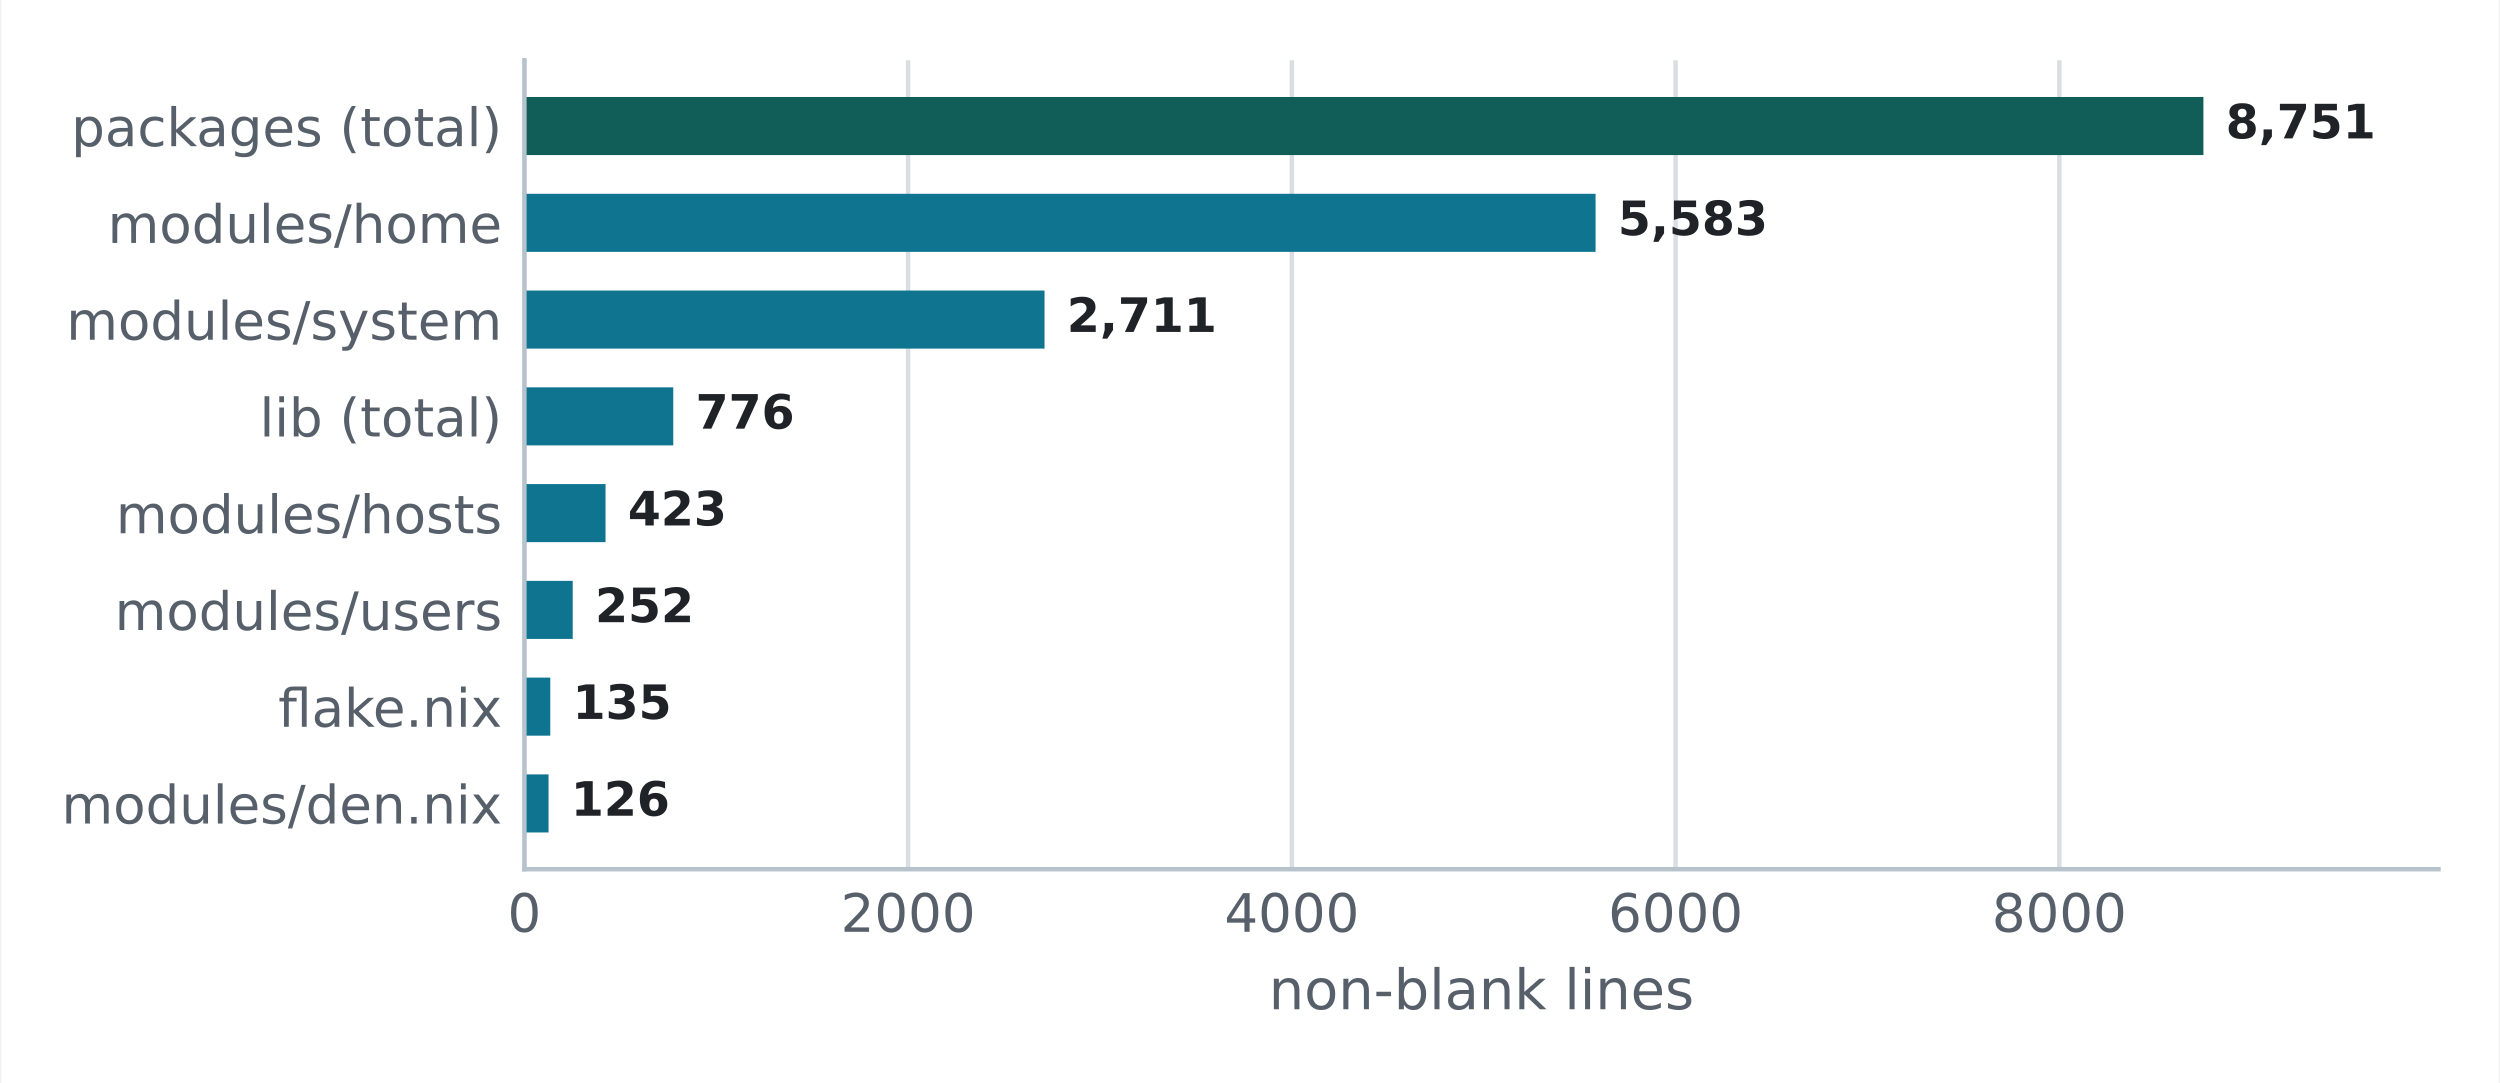
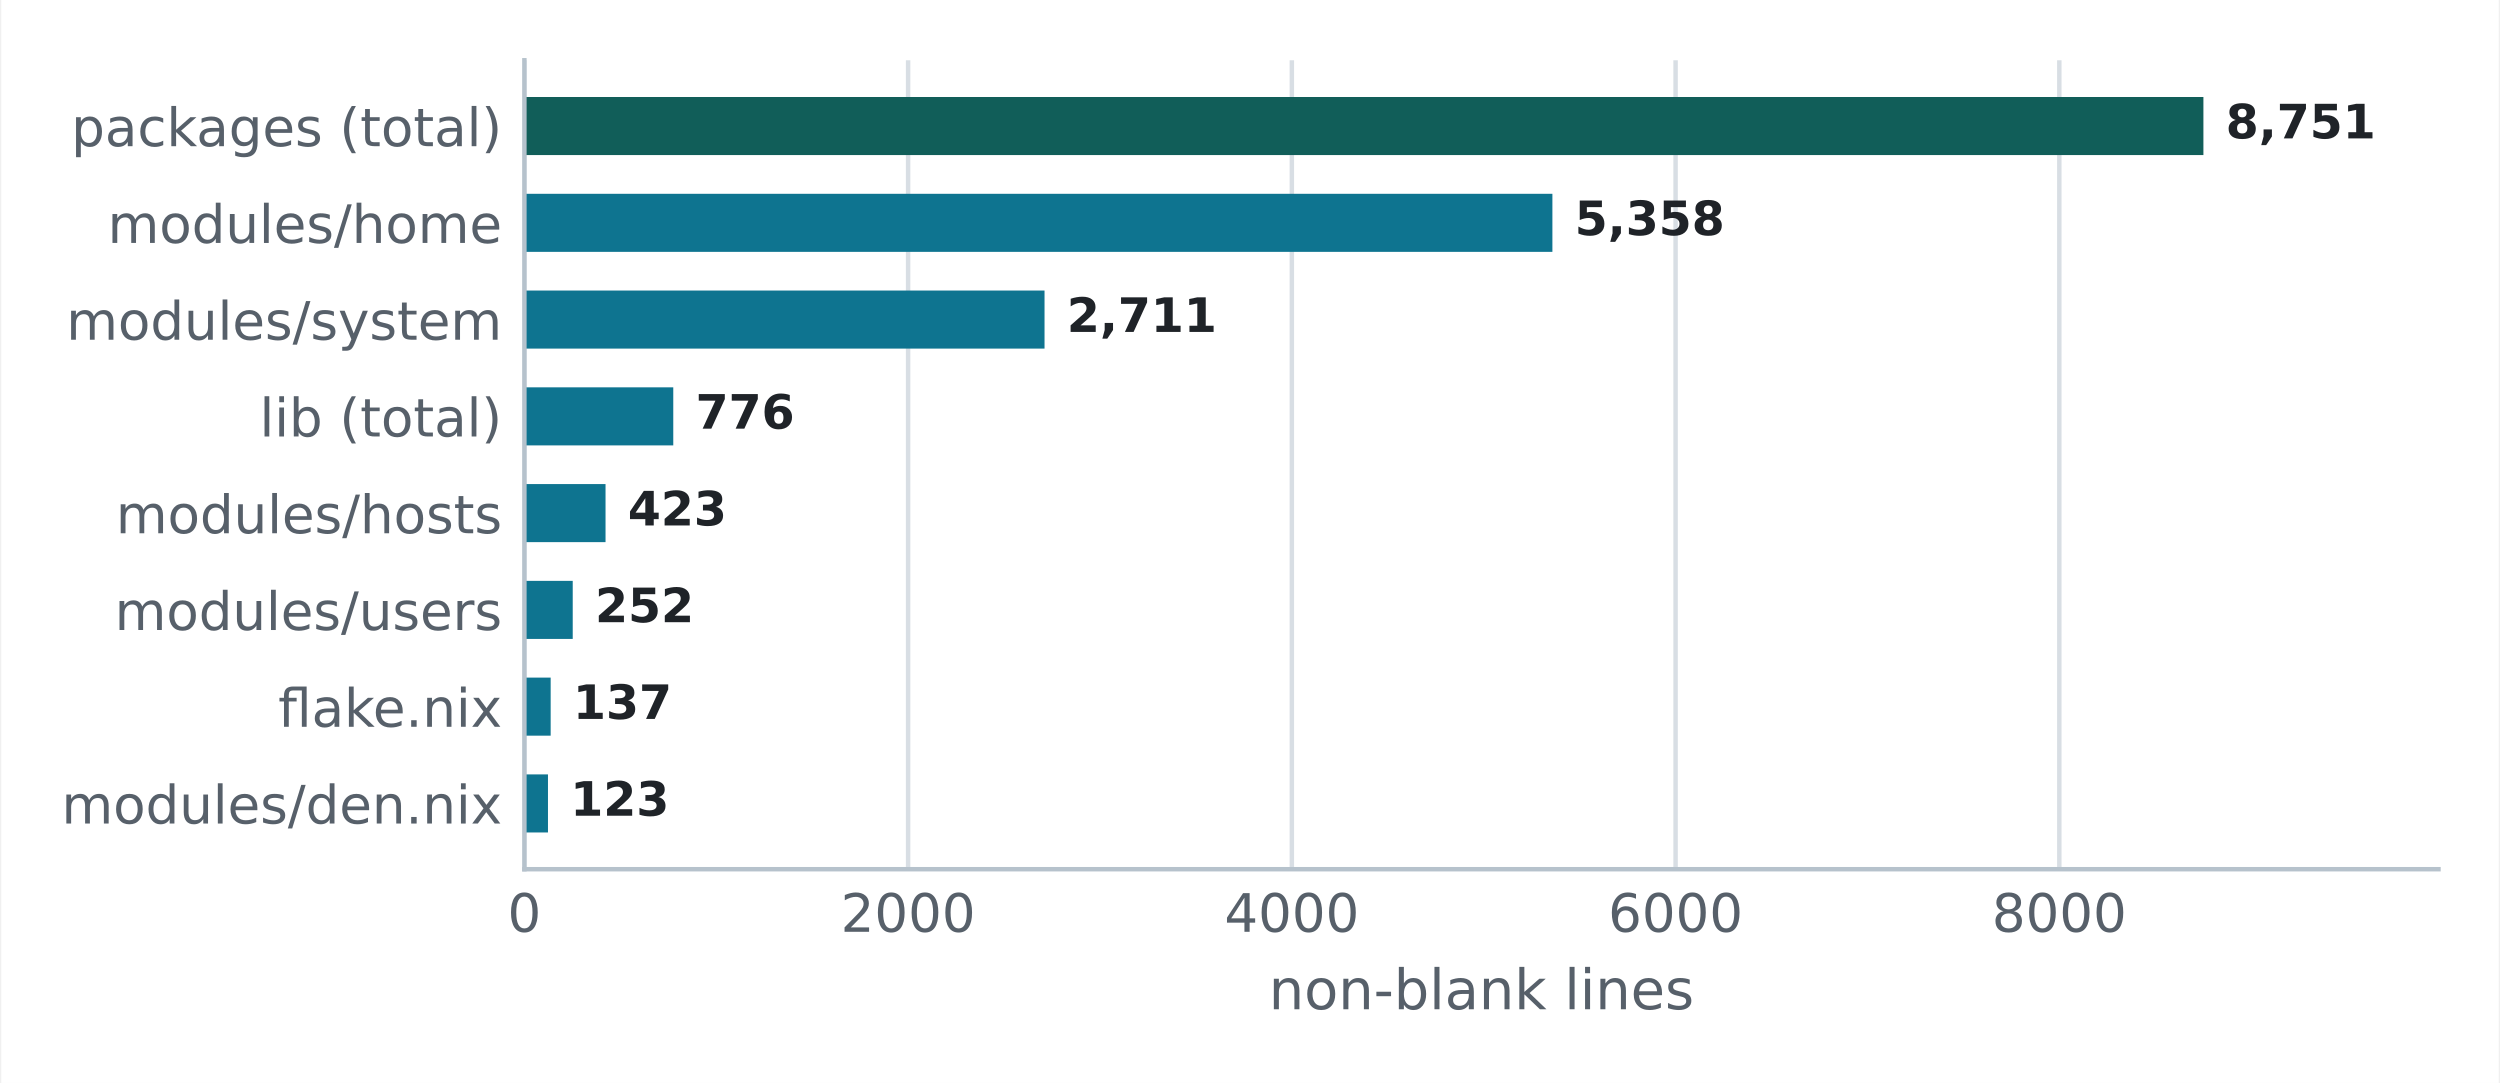
<svg xmlns="http://www.w3.org/2000/svg" xmlns:xlink="http://www.w3.org/1999/xlink" width="995" height="431" viewBox="0 0 447.591 194.078" version="1.1">
  <defs>
    <style type="text/css">*{stroke-linejoin: round; stroke-linecap: butt}</style>
  </defs>
  <g id="figure_1">
    <g id="patch_1">
      <path d="M 0 194.078  L 447.591 194.078  L 447.591 0  L 0 0  z " style="fill: #ffffff" />
    </g>
    <g id="axes_1">
      <g id="patch_2">
        <path d="M 93.751 155.778  L 436.791 155.778  L 436.791 10.8  L 93.751 10.8  z " style="fill: #ffffff" />
      </g>
      <g id="matplotlib.axis_1">
        <g id="xtick_1">
          <g id="line2d_1">
            <path d="M 93.751 155.778  L 93.751 10.8  " clip-path="url(#p4f550c6e6d)" style="fill: none; stroke: #d8dee4; stroke-width: 0.8; stroke-linecap: square" />
          </g>
          <g id="line2d_2" />
          <g id="text_1">
            <g style="fill: #57606a" transform="translate(90.72875 166.9954) scale(0.095 -0.095)">
              <defs>
                <path id="DejaVuSans-13" d="M 2034 4250  Q 1547 4250 1301 3770  Q 1056 3291 1056 2328  Q 1056 1369 1301 889  Q 1547 409 2034 409  Q 2525 409 2770 889  Q 3016 1369 3016 2328  Q 3016 3291 2770 3770  Q 2525 4250 2034 4250  z M 2034 4750  Q 2819 4750 3233 4129  Q 3647 3509 3647 2328  Q 3647 1150 3233 529  Q 2819 -91 2034 -91  Q 1250 -91 836 529  Q 422 1150 422 2328  Q 422 3509 836 4129  Q 1250 4750 2034 4750  z " transform="scale(0.015625)" />
              </defs>
              <use xlink:href="#DejaVuSans-13" />
            </g>
          </g>
        </g>
        <g id="xtick_2">
          <g id="line2d_3">
            <path d="M 162.523 155.778  L 162.523 10.8  " clip-path="url(#p4f550c6e6d)" style="fill: none; stroke: #d8dee4; stroke-width: 0.8; stroke-linecap: square" />
          </g>
          <g id="line2d_4" />
          <g id="text_2">
            <g style="fill: #57606a" transform="translate(150.4343 166.9954) scale(0.095 -0.095)">
              <defs>
                <path id="DejaVuSans-15" d="M 1228 531  L 3431 531  L 3431 0  L 469 0  L 469 531  Q 828 903 1448 1529  Q 2069 2156 2228 2338  Q 2531 2678 2651 2914  Q 2772 3150 2772 3378  Q 2772 3750 2511 3984  Q 2250 4219 1831 4219  Q 1534 4219 1204 4116  Q 875 4013 500 3803  L 500 4441  Q 881 4594 1212 4672  Q 1544 4750 1819 4750  Q 2544 4750 2975 4387  Q 3406 4025 3406 3419  Q 3406 3131 3298 2873  Q 3191 2616 2906 2266  Q 2828 2175 2409 1742  Q 1991 1309 1228 531  z " transform="scale(0.015625)" />
              </defs>
              <use xlink:href="#DejaVuSans-15" />
              <use xlink:href="#DejaVuSans-13" transform="translate(63.625 0)" />
              <use xlink:href="#DejaVuSans-13" transform="translate(127.25 0)" />
              <use xlink:href="#DejaVuSans-13" transform="translate(190.875 0)" />
            </g>
          </g>
        </g>
        <g id="xtick_3">
          <g id="line2d_5">
            <path d="M 231.295 155.778  L 231.295 10.8  " clip-path="url(#p4f550c6e6d)" style="fill: none; stroke: #d8dee4; stroke-width: 0.8; stroke-linecap: square" />
          </g>
          <g id="line2d_6" />
          <g id="text_3">
            <g style="fill: #57606a" transform="translate(219.2064 166.9954) scale(0.095 -0.095)">
              <defs>
                <path id="DejaVuSans-17" d="M 2419 4116  L 825 1625  L 2419 1625  L 2419 4116  z M 2253 4666  L 3047 4666  L 3047 1625  L 3713 1625  L 3713 1100  L 3047 1100  L 3047 0  L 2419 0  L 2419 1100  L 313 1100  L 313 1709  L 2253 4666  z " transform="scale(0.015625)" />
              </defs>
              <use xlink:href="#DejaVuSans-17" />
              <use xlink:href="#DejaVuSans-13" transform="translate(63.625 0)" />
              <use xlink:href="#DejaVuSans-13" transform="translate(127.25 0)" />
              <use xlink:href="#DejaVuSans-13" transform="translate(190.875 0)" />
            </g>
          </g>
        </g>
        <g id="xtick_4">
          <g id="line2d_7">
            <path d="M 300.067 155.778  L 300.067 10.8  " clip-path="url(#p4f550c6e6d)" style="fill: none; stroke: #d8dee4; stroke-width: 0.8; stroke-linecap: square" />
          </g>
          <g id="line2d_8" />
          <g id="text_4">
            <g style="fill: #57606a" transform="translate(287.9785 166.9954) scale(0.095 -0.095)">
              <defs>
                <path id="DejaVuSans-19" d="M 2113 2584  Q 1688 2584 1439 2293  Q 1191 2003 1191 1497  Q 1191 994 1439 701  Q 1688 409 2113 409  Q 2538 409 2786 701  Q 3034 994 3034 1497  Q 3034 2003 2786 2293  Q 2538 2584 2113 2584  z M 3366 4563  L 3366 3988  Q 3128 4100 2886 4159  Q 2644 4219 2406 4219  Q 1781 4219 1451 3797  Q 1122 3375 1075 2522  Q 1259 2794 1537 2939  Q 1816 3084 2150 3084  Q 2853 3084 3261 2657  Q 3669 2231 3669 1497  Q 3669 778 3244 343  Q 2819 -91 2113 -91  Q 1303 -91 875 529  Q 447 1150 447 2328  Q 447 3434 972 4092  Q 1497 4750 2381 4750  Q 2619 4750 2861 4703  Q 3103 4656 3366 4563  z " transform="scale(0.015625)" />
              </defs>
              <use xlink:href="#DejaVuSans-19" />
              <use xlink:href="#DejaVuSans-13" transform="translate(63.625 0)" />
              <use xlink:href="#DejaVuSans-13" transform="translate(127.25 0)" />
              <use xlink:href="#DejaVuSans-13" transform="translate(190.875 0)" />
            </g>
          </g>
        </g>
        <g id="xtick_5">
          <g id="line2d_9">
            <path d="M 368.839 155.778  L 368.839 10.8  " clip-path="url(#p4f550c6e6d)" style="fill: none; stroke: #d8dee4; stroke-width: 0.8; stroke-linecap: square" />
          </g>
          <g id="line2d_10" />
          <g id="text_5">
            <g style="fill: #57606a" transform="translate(356.7505 166.9954) scale(0.095 -0.095)">
              <defs>
                <path id="DejaVuSans-1b" d="M 2034 2216  Q 1584 2216 1326 1975  Q 1069 1734 1069 1313  Q 1069 891 1326 650  Q 1584 409 2034 409  Q 2484 409 2743 651  Q 3003 894 3003 1313  Q 3003 1734 2745 1975  Q 2488 2216 2034 2216  z M 1403 2484  Q 997 2584 770 2862  Q 544 3141 544 3541  Q 544 4100 942 4425  Q 1341 4750 2034 4750  Q 2731 4750 3128 4425  Q 3525 4100 3525 3541  Q 3525 3141 3298 2862  Q 3072 2584 2669 2484  Q 3125 2378 3379 2068  Q 3634 1759 3634 1313  Q 3634 634 3220 271  Q 2806 -91 2034 -91  Q 1263 -91 848 271  Q 434 634 434 1313  Q 434 1759 690 2068  Q 947 2378 1403 2484  z M 1172 3481  Q 1172 3119 1398 2916  Q 1625 2713 2034 2713  Q 2441 2713 2670 2916  Q 2900 3119 2900 3481  Q 2900 3844 2670 4047  Q 2441 4250 2034 4250  Q 1625 4250 1398 4047  Q 1172 3844 1172 3481  z " transform="scale(0.015625)" />
              </defs>
              <use xlink:href="#DejaVuSans-1b" />
              <use xlink:href="#DejaVuSans-13" transform="translate(63.625 0)" />
              <use xlink:href="#DejaVuSans-13" transform="translate(127.25 0)" />
              <use xlink:href="#DejaVuSans-13" transform="translate(190.875 0)" />
            </g>
          </g>
        </g>
        <g id="text_6">
          <g style="fill: #57606a" transform="translate(227.1616 180.8761) scale(0.1 -0.1)">
            <defs>
              <path id="DejaVuSans-51" d="M 3513 2113  L 3513 0  L 2938 0  L 2938 2094  Q 2938 2591 2744 2837  Q 2550 3084 2163 3084  Q 1697 3084 1428 2787  Q 1159 2491 1159 1978  L 1159 0  L 581 0  L 581 3500  L 1159 3500  L 1159 2956  Q 1366 3272 1645 3428  Q 1925 3584 2291 3584  Q 2894 3584 3203 3211  Q 3513 2838 3513 2113  z " transform="scale(0.015625)" />
              <path id="DejaVuSans-52" d="M 1959 3097  Q 1497 3097 1228 2736  Q 959 2375 959 1747  Q 959 1119 1226 758  Q 1494 397 1959 397  Q 2419 397 2687 759  Q 2956 1122 2956 1747  Q 2956 2369 2687 2733  Q 2419 3097 1959 3097  z M 1959 3584  Q 2709 3584 3137 3096  Q 3566 2609 3566 1747  Q 3566 888 3137 398  Q 2709 -91 1959 -91  Q 1206 -91 779 398  Q 353 888 353 1747  Q 353 2609 779 3096  Q 1206 3584 1959 3584  z " transform="scale(0.015625)" />
              <path id="DejaVuSans-10" d="M 313 2009  L 1997 2009  L 1997 1497  L 313 1497  L 313 2009  z " transform="scale(0.015625)" />
              <path id="DejaVuSans-45" d="M 3116 1747  Q 3116 2381 2855 2742  Q 2594 3103 2138 3103  Q 1681 3103 1420 2742  Q 1159 2381 1159 1747  Q 1159 1113 1420 752  Q 1681 391 2138 391  Q 2594 391 2855 752  Q 3116 1113 3116 1747  z M 1159 2969  Q 1341 3281 1617 3432  Q 1894 3584 2278 3584  Q 2916 3584 3314 3078  Q 3713 2572 3713 1747  Q 3713 922 3314 415  Q 2916 -91 2278 -91  Q 1894 -91 1617 61  Q 1341 213 1159 525  L 1159 0  L 581 0  L 581 4863  L 1159 4863  L 1159 2969  z " transform="scale(0.015625)" />
              <path id="DejaVuSans-4f" d="M 603 4863  L 1178 4863  L 1178 0  L 603 0  L 603 4863  z " transform="scale(0.015625)" />
              <path id="DejaVuSans-44" d="M 2194 1759  Q 1497 1759 1228 1600  Q 959 1441 959 1056  Q 959 750 1161 570  Q 1363 391 1709 391  Q 2188 391 2477 730  Q 2766 1069 2766 1631  L 2766 1759  L 2194 1759  z M 3341 1997  L 3341 0  L 2766 0  L 2766 531  Q 2569 213 2275 61  Q 1981 -91 1556 -91  Q 1019 -91 701 211  Q 384 513 384 1019  Q 384 1609 779 1909  Q 1175 2209 1959 2209  L 2766 2209  L 2766 2266  Q 2766 2663 2505 2880  Q 2244 3097 1772 3097  Q 1472 3097 1187 3025  Q 903 2953 641 2809  L 641 3341  Q 956 3463 1253 3523  Q 1550 3584 1831 3584  Q 2591 3584 2966 3190  Q 3341 2797 3341 1997  z " transform="scale(0.015625)" />
              <path id="DejaVuSans-4e" d="M 581 4863  L 1159 4863  L 1159 1991  L 2875 3500  L 3609 3500  L 1753 1863  L 3688 0  L 2938 0  L 1159 1709  L 1159 0  L 581 0  L 581 4863  z " transform="scale(0.015625)" />
              <path id="DejaVuSans-3" transform="scale(0.015625)" />
              <path id="DejaVuSans-4c" d="M 603 3500  L 1178 3500  L 1178 0  L 603 0  L 603 3500  z M 603 4863  L 1178 4863  L 1178 4134  L 603 4134  L 603 4863  z " transform="scale(0.015625)" />
              <path id="DejaVuSans-48" d="M 3597 1894  L 3597 1613  L 953 1613  Q 991 1019 1311 708  Q 1631 397 2203 397  Q 2534 397 2845 478  Q 3156 559 3463 722  L 3463 178  Q 3153 47 2828 -22  Q 2503 -91 2169 -91  Q 1331 -91 842 396  Q 353 884 353 1716  Q 353 2575 817 3079  Q 1281 3584 2069 3584  Q 2775 3584 3186 3129  Q 3597 2675 3597 1894  z M 3022 2063  Q 3016 2534 2758 2815  Q 2500 3097 2075 3097  Q 1594 3097 1305 2825  Q 1016 2553 972 2059  L 3022 2063  z " transform="scale(0.015625)" />
              <path id="DejaVuSans-56" d="M 2834 3397  L 2834 2853  Q 2591 2978 2328 3040  Q 2066 3103 1784 3103  Q 1356 3103 1142 2972  Q 928 2841 928 2578  Q 928 2378 1081 2264  Q 1234 2150 1697 2047  L 1894 2003  Q 2506 1872 2764 1633  Q 3022 1394 3022 966  Q 3022 478 2636 193  Q 2250 -91 1575 -91  Q 1294 -91 989 -36  Q 684 19 347 128  L 347 722  Q 666 556 975 473  Q 1284 391 1588 391  Q 1994 391 2212 530  Q 2431 669 2431 922  Q 2431 1156 2273 1281  Q 2116 1406 1581 1522  L 1381 1569  Q 847 1681 609 1914  Q 372 2147 372 2553  Q 372 3047 722 3315  Q 1072 3584 1716 3584  Q 2034 3584 2315 3537  Q 2597 3491 2834 3397  z " transform="scale(0.015625)" />
            </defs>
            <use xlink:href="#DejaVuSans-51" />
            <use xlink:href="#DejaVuSans-52" transform="translate(63.375 0)" />
            <use xlink:href="#DejaVuSans-51" transform="translate(124.5625 0)" />
            <use xlink:href="#DejaVuSans-10" transform="translate(187.9375 0)" />
            <use xlink:href="#DejaVuSans-45" transform="translate(224.0156 0)" />
            <use xlink:href="#DejaVuSans-4f" transform="translate(287.5 0)" />
            <use xlink:href="#DejaVuSans-44" transform="translate(315.2812 0)" />
            <use xlink:href="#DejaVuSans-51" transform="translate(376.5625 0)" />
            <use xlink:href="#DejaVuSans-4e" transform="translate(439.9375 0)" />
            <use xlink:href="#DejaVuSans-3" transform="translate(497.8438 0)" />
            <use xlink:href="#DejaVuSans-4f" transform="translate(529.625 0)" />
            <use xlink:href="#DejaVuSans-4c" transform="translate(557.4062 0)" />
            <use xlink:href="#DejaVuSans-51" transform="translate(585.1875 0)" />
            <use xlink:href="#DejaVuSans-48" transform="translate(648.5625 0)" />
            <use xlink:href="#DejaVuSans-56" transform="translate(710.0938 0)" />
          </g>
        </g>
      </g>
      <g id="matplotlib.axis_2">
        <g id="ytick_1">
          <g id="line2d_11" />
          <g id="text_7">
            <g style="fill: #57606a" transform="translate(10.8 147.5945) scale(0.095 -0.095)">
              <defs>
                <path id="DejaVuSans-50" d="M 3328 2828  Q 3544 3216 3844 3400  Q 4144 3584 4550 3584  Q 5097 3584 5394 3201  Q 5691 2819 5691 2113  L 5691 0  L 5113 0  L 5113 2094  Q 5113 2597 4934 2840  Q 4756 3084 4391 3084  Q 3944 3084 3684 2787  Q 3425 2491 3425 1978  L 3425 0  L 2847 0  L 2847 2094  Q 2847 2600 2669 2842  Q 2491 3084 2119 3084  Q 1678 3084 1418 2786  Q 1159 2488 1159 1978  L 1159 0  L 581 0  L 581 3500  L 1159 3500  L 1159 2956  Q 1356 3278 1631 3431  Q 1906 3584 2284 3584  Q 2666 3584 2933 3390  Q 3200 3197 3328 2828  z " transform="scale(0.015625)" />
                <path id="DejaVuSans-47" d="M 2906 2969  L 2906 4863  L 3481 4863  L 3481 0  L 2906 0  L 2906 525  Q 2725 213 2448 61  Q 2172 -91 1784 -91  Q 1150 -91 751 415  Q 353 922 353 1747  Q 353 2572 751 3078  Q 1150 3584 1784 3584  Q 2172 3584 2448 3432  Q 2725 3281 2906 2969  z M 947 1747  Q 947 1113 1208 752  Q 1469 391 1925 391  Q 2381 391 2643 752  Q 2906 1113 2906 1747  Q 2906 2381 2643 2742  Q 2381 3103 1925 3103  Q 1469 3103 1208 2742  Q 947 2381 947 1747  z " transform="scale(0.015625)" />
                <path id="DejaVuSans-58" d="M 544 1381  L 544 3500  L 1119 3500  L 1119 1403  Q 1119 906 1312 657  Q 1506 409 1894 409  Q 2359 409 2629 706  Q 2900 1003 2900 1516  L 2900 3500  L 3475 3500  L 3475 0  L 2900 0  L 2900 538  Q 2691 219 2414 64  Q 2138 -91 1772 -91  Q 1169 -91 856 284  Q 544 659 544 1381  z M 1991 3584  L 1991 3584  z " transform="scale(0.015625)" />
                <path id="DejaVuSans-12" d="M 1625 4666  L 2156 4666  L 531 -594  L 0 -594  L 1625 4666  z " transform="scale(0.015625)" />
                <path id="DejaVuSans-11" d="M 684 794  L 1344 794  L 1344 0  L 684 0  L 684 794  z " transform="scale(0.015625)" />
                <path id="DejaVuSans-5b" d="M 3513 3500  L 2247 1797  L 3578 0  L 2900 0  L 1881 1375  L 863 0  L 184 0  L 1544 1831  L 300 3500  L 978 3500  L 1906 2253  L 2834 3500  L 3513 3500  z " transform="scale(0.015625)" />
              </defs>
              <use xlink:href="#DejaVuSans-50" />
              <use xlink:href="#DejaVuSans-52" transform="translate(97.40625 0)" />
              <use xlink:href="#DejaVuSans-47" transform="translate(158.5938 0)" />
              <use xlink:href="#DejaVuSans-58" transform="translate(222.0781 0)" />
              <use xlink:href="#DejaVuSans-4f" transform="translate(285.4531 0)" />
              <use xlink:href="#DejaVuSans-48" transform="translate(313.2344 0)" />
              <use xlink:href="#DejaVuSans-56" transform="translate(374.7656 0)" />
              <use xlink:href="#DejaVuSans-12" transform="translate(426.8594 0)" />
              <use xlink:href="#DejaVuSans-47" transform="translate(460.5469 0)" />
              <use xlink:href="#DejaVuSans-48" transform="translate(524.0312 0)" />
              <use xlink:href="#DejaVuSans-51" transform="translate(585.5625 0)" />
              <use xlink:href="#DejaVuSans-11" transform="translate(648.9375 0)" />
              <use xlink:href="#DejaVuSans-51" transform="translate(680.7188 0)" />
              <use xlink:href="#DejaVuSans-4c" transform="translate(744.0938 0)" />
              <use xlink:href="#DejaVuSans-5b" transform="translate(771.875 0)" />
            </g>
          </g>
        </g>
        <g id="ytick_2">
          <g id="line2d_12" />
          <g id="text_8">
            <g style="fill: #57606a" transform="translate(49.6357 130.2526) scale(0.095 -0.095)">
              <defs>
                <path id="DejaVuSans-13b0" d="M 1831 4863  L 3431 4863  L 3431 0  L 2853 0  L 2853 4384  L 1825 4384  Q 1516 4384 1395 4259  Q 1275 4134 1275 3809  L 1275 3500  L 2222 3500  L 2222 3053  L 1275 3053  L 1275 0  L 697 0  L 697 3053  L 147 3053  L 147 3500  L 697 3500  L 697 3744  Q 697 4328 969 4595  Q 1241 4863 1831 4863  z " transform="scale(0.015625)" />
              </defs>
              <use xlink:href="#DejaVuSans-13b0" />
              <use xlink:href="#DejaVuSans-44" transform="translate(62.98438 0)" />
              <use xlink:href="#DejaVuSans-4e" transform="translate(124.2656 0)" />
              <use xlink:href="#DejaVuSans-48" transform="translate(178.6094 0)" />
              <use xlink:href="#DejaVuSans-11" transform="translate(240.1406 0)" />
              <use xlink:href="#DejaVuSans-51" transform="translate(271.9219 0)" />
              <use xlink:href="#DejaVuSans-4c" transform="translate(335.2969 0)" />
              <use xlink:href="#DejaVuSans-5b" transform="translate(363.0781 0)" />
            </g>
          </g>
        </g>
        <g id="ytick_3">
          <g id="line2d_13" />
          <g id="text_9">
            <g style="fill: #57606a" transform="translate(20.32969 112.9108) scale(0.095 -0.095)">
              <defs>
                <path id="DejaVuSans-55" d="M 2631 2963  Q 2534 3019 2420 3045  Q 2306 3072 2169 3072  Q 1681 3072 1420 2755  Q 1159 2438 1159 1844  L 1159 0  L 581 0  L 581 3500  L 1159 3500  L 1159 2956  Q 1341 3275 1631 3429  Q 1922 3584 2338 3584  Q 2397 3584 2469 3576  Q 2541 3569 2628 3553  L 2631 2963  z " transform="scale(0.015625)" />
              </defs>
              <use xlink:href="#DejaVuSans-50" />
              <use xlink:href="#DejaVuSans-52" transform="translate(97.40625 0)" />
              <use xlink:href="#DejaVuSans-47" transform="translate(158.5938 0)" />
              <use xlink:href="#DejaVuSans-58" transform="translate(222.0781 0)" />
              <use xlink:href="#DejaVuSans-4f" transform="translate(285.4531 0)" />
              <use xlink:href="#DejaVuSans-48" transform="translate(313.2344 0)" />
              <use xlink:href="#DejaVuSans-56" transform="translate(374.7656 0)" />
              <use xlink:href="#DejaVuSans-12" transform="translate(426.8594 0)" />
              <use xlink:href="#DejaVuSans-58" transform="translate(460.5469 0)" />
              <use xlink:href="#DejaVuSans-56" transform="translate(523.9219 0)" />
              <use xlink:href="#DejaVuSans-48" transform="translate(576.0156 0)" />
              <use xlink:href="#DejaVuSans-55" transform="translate(637.5469 0)" />
              <use xlink:href="#DejaVuSans-56" transform="translate(678.6562 0)" />
            </g>
          </g>
        </g>
        <g id="ytick_4">
          <g id="line2d_14" />
          <g id="text_10">
            <g style="fill: #57606a" transform="translate(20.54344 95.569) scale(0.095 -0.095)">
              <defs>
                <path id="DejaVuSans-4b" d="M 3513 2113  L 3513 0  L 2938 0  L 2938 2094  Q 2938 2591 2744 2837  Q 2550 3084 2163 3084  Q 1697 3084 1428 2787  Q 1159 2491 1159 1978  L 1159 0  L 581 0  L 581 4863  L 1159 4863  L 1159 2956  Q 1366 3272 1645 3428  Q 1925 3584 2291 3584  Q 2894 3584 3203 3211  Q 3513 2838 3513 2113  z " transform="scale(0.015625)" />
                <path id="DejaVuSans-57" d="M 1172 4494  L 1172 3500  L 2356 3500  L 2356 3053  L 1172 3053  L 1172 1153  Q 1172 725 1289 603  Q 1406 481 1766 481  L 2356 481  L 2356 0  L 1766 0  Q 1100 0 847 248  Q 594 497 594 1153  L 594 3053  L 172 3053  L 172 3500  L 594 3500  L 594 4494  L 1172 4494  z " transform="scale(0.015625)" />
              </defs>
              <use xlink:href="#DejaVuSans-50" />
              <use xlink:href="#DejaVuSans-52" transform="translate(97.40625 0)" />
              <use xlink:href="#DejaVuSans-47" transform="translate(158.5938 0)" />
              <use xlink:href="#DejaVuSans-58" transform="translate(222.0781 0)" />
              <use xlink:href="#DejaVuSans-4f" transform="translate(285.4531 0)" />
              <use xlink:href="#DejaVuSans-48" transform="translate(313.2344 0)" />
              <use xlink:href="#DejaVuSans-56" transform="translate(374.7656 0)" />
              <use xlink:href="#DejaVuSans-12" transform="translate(426.8594 0)" />
              <use xlink:href="#DejaVuSans-4b" transform="translate(460.5469 0)" />
              <use xlink:href="#DejaVuSans-52" transform="translate(523.9219 0)" />
              <use xlink:href="#DejaVuSans-56" transform="translate(585.1094 0)" />
              <use xlink:href="#DejaVuSans-57" transform="translate(637.2031 0)" />
              <use xlink:href="#DejaVuSans-56" transform="translate(676.4062 0)" />
            </g>
          </g>
        </g>
        <g id="ytick_5">
          <g id="line2d_15" />
          <g id="text_11">
            <g style="fill: #57606a" transform="translate(46.28695 78.22717) scale(0.095 -0.095)">
              <defs>
                <path id="DejaVuSans-b" d="M 1984 4856  Q 1566 4138 1362 3434  Q 1159 2731 1159 2009  Q 1159 1288 1364 580  Q 1569 -128 1984 -844  L 1484 -844  Q 1016 -109 783 600  Q 550 1309 550 2009  Q 550 2706 781 3412  Q 1013 4119 1484 4856  L 1984 4856  z " transform="scale(0.015625)" />
                <path id="DejaVuSans-c" d="M 513 4856  L 1013 4856  Q 1481 4119 1714 3412  Q 1947 2706 1947 2009  Q 1947 1309 1714 600  Q 1481 -109 1013 -844  L 513 -844  Q 928 -128 1133 580  Q 1338 1288 1338 2009  Q 1338 2731 1133 3434  Q 928 4138 513 4856  z " transform="scale(0.015625)" />
              </defs>
              <use xlink:href="#DejaVuSans-4f" />
              <use xlink:href="#DejaVuSans-4c" transform="translate(27.78125 0)" />
              <use xlink:href="#DejaVuSans-45" transform="translate(55.5625 0)" />
              <use xlink:href="#DejaVuSans-3" transform="translate(119.0469 0)" />
              <use xlink:href="#DejaVuSans-b" transform="translate(150.8281 0)" />
              <use xlink:href="#DejaVuSans-57" transform="translate(189.8438 0)" />
              <use xlink:href="#DejaVuSans-52" transform="translate(229.0469 0)" />
              <use xlink:href="#DejaVuSans-57" transform="translate(290.2344 0)" />
              <use xlink:href="#DejaVuSans-44" transform="translate(329.4375 0)" />
              <use xlink:href="#DejaVuSans-4f" transform="translate(390.7188 0)" />
              <use xlink:href="#DejaVuSans-c" transform="translate(418.5 0)" />
            </g>
          </g>
        </g>
        <g id="ytick_6">
          <g id="line2d_16" />
          <g id="text_12">
            <g style="fill: #57606a" transform="translate(11.655 60.88535) scale(0.095 -0.095)">
              <defs>
                <path id="DejaVuSans-5c" d="M 2059 -325  Q 1816 -950 1584 -1140  Q 1353 -1331 966 -1331  L 506 -1331  L 506 -850  L 844 -850  Q 1081 -850 1212 -737  Q 1344 -625 1503 -206  L 1606 56  L 191 3500  L 800 3500  L 1894 763  L 2988 3500  L 3597 3500  L 2059 -325  z " transform="scale(0.015625)" />
              </defs>
              <use xlink:href="#DejaVuSans-50" />
              <use xlink:href="#DejaVuSans-52" transform="translate(97.40625 0)" />
              <use xlink:href="#DejaVuSans-47" transform="translate(158.5938 0)" />
              <use xlink:href="#DejaVuSans-58" transform="translate(222.0781 0)" />
              <use xlink:href="#DejaVuSans-4f" transform="translate(285.4531 0)" />
              <use xlink:href="#DejaVuSans-48" transform="translate(313.2344 0)" />
              <use xlink:href="#DejaVuSans-56" transform="translate(374.7656 0)" />
              <use xlink:href="#DejaVuSans-12" transform="translate(426.8594 0)" />
              <use xlink:href="#DejaVuSans-56" transform="translate(460.5469 0)" />
              <use xlink:href="#DejaVuSans-5c" transform="translate(512.6406 0)" />
              <use xlink:href="#DejaVuSans-56" transform="translate(571.8281 0)" />
              <use xlink:href="#DejaVuSans-57" transform="translate(623.9219 0)" />
              <use xlink:href="#DejaVuSans-48" transform="translate(663.125 0)" />
              <use xlink:href="#DejaVuSans-50" transform="translate(724.6562 0)" />
            </g>
          </g>
        </g>
        <g id="ytick_7">
          <g id="line2d_17" />
          <g id="text_13">
            <g style="fill: #57606a" transform="translate(19.06648 43.54352) scale(0.095 -0.095)">
              <use xlink:href="#DejaVuSans-50" />
              <use xlink:href="#DejaVuSans-52" transform="translate(97.40625 0)" />
              <use xlink:href="#DejaVuSans-47" transform="translate(158.5938 0)" />
              <use xlink:href="#DejaVuSans-58" transform="translate(222.0781 0)" />
              <use xlink:href="#DejaVuSans-4f" transform="translate(285.4531 0)" />
              <use xlink:href="#DejaVuSans-48" transform="translate(313.2344 0)" />
              <use xlink:href="#DejaVuSans-56" transform="translate(374.7656 0)" />
              <use xlink:href="#DejaVuSans-12" transform="translate(426.8594 0)" />
              <use xlink:href="#DejaVuSans-4b" transform="translate(460.5469 0)" />
              <use xlink:href="#DejaVuSans-52" transform="translate(523.9219 0)" />
              <use xlink:href="#DejaVuSans-50" transform="translate(585.1094 0)" />
              <use xlink:href="#DejaVuSans-48" transform="translate(682.5156 0)" />
            </g>
          </g>
        </g>
        <g id="ytick_8">
          <g id="line2d_18" />
          <g id="text_14">
            <g style="fill: #57606a" transform="translate(12.5382 26.2017) scale(0.095 -0.095)">
              <defs>
                <path id="DejaVuSans-53" d="M 1159 525  L 1159 -1331  L 581 -1331  L 581 3500  L 1159 3500  L 1159 2969  Q 1341 3281 1617 3432  Q 1894 3584 2278 3584  Q 2916 3584 3314 3078  Q 3713 2572 3713 1747  Q 3713 922 3314 415  Q 2916 -91 2278 -91  Q 1894 -91 1617 61  Q 1341 213 1159 525  z M 3116 1747  Q 3116 2381 2855 2742  Q 2594 3103 2138 3103  Q 1681 3103 1420 2742  Q 1159 2381 1159 1747  Q 1159 1113 1420 752  Q 1681 391 2138 391  Q 2594 391 2855 752  Q 3116 1113 3116 1747  z " transform="scale(0.015625)" />
                <path id="DejaVuSans-46" d="M 3122 3366  L 3122 2828  Q 2878 2963 2633 3030  Q 2388 3097 2138 3097  Q 1578 3097 1268 2742  Q 959 2388 959 1747  Q 959 1106 1268 751  Q 1578 397 2138 397  Q 2388 397 2633 464  Q 2878 531 3122 666  L 3122 134  Q 2881 22 2623 -34  Q 2366 -91 2075 -91  Q 1284 -91 818 406  Q 353 903 353 1747  Q 353 2603 823 3093  Q 1294 3584 2113 3584  Q 2378 3584 2631 3529  Q 2884 3475 3122 3366  z " transform="scale(0.015625)" />
                <path id="DejaVuSans-4a" d="M 2906 1791  Q 2906 2416 2648 2759  Q 2391 3103 1925 3103  Q 1463 3103 1205 2759  Q 947 2416 947 1791  Q 947 1169 1205 825  Q 1463 481 1925 481  Q 2391 481 2648 825  Q 2906 1169 2906 1791  z M 3481 434  Q 3481 -459 3084 -895  Q 2688 -1331 1869 -1331  Q 1566 -1331 1297 -1286  Q 1028 -1241 775 -1147  L 775 -588  Q 1028 -725 1275 -790  Q 1522 -856 1778 -856  Q 2344 -856 2625 -561  Q 2906 -266 2906 331  L 2906 616  Q 2728 306 2450 153  Q 2172 0 1784 0  Q 1141 0 747 490  Q 353 981 353 1791  Q 353 2603 747 3093  Q 1141 3584 1784 3584  Q 2172 3584 2450 3431  Q 2728 3278 2906 2969  L 2906 3500  L 3481 3500  L 3481 434  z " transform="scale(0.015625)" />
              </defs>
              <use xlink:href="#DejaVuSans-53" />
              <use xlink:href="#DejaVuSans-44" transform="translate(63.48438 0)" />
              <use xlink:href="#DejaVuSans-46" transform="translate(124.7656 0)" />
              <use xlink:href="#DejaVuSans-4e" transform="translate(179.75 0)" />
              <use xlink:href="#DejaVuSans-44" transform="translate(235.9062 0)" />
              <use xlink:href="#DejaVuSans-4a" transform="translate(297.1875 0)" />
              <use xlink:href="#DejaVuSans-48" transform="translate(360.6719 0)" />
              <use xlink:href="#DejaVuSans-56" transform="translate(422.2031 0)" />
              <use xlink:href="#DejaVuSans-3" transform="translate(474.2969 0)" />
              <use xlink:href="#DejaVuSans-b" transform="translate(506.0781 0)" />
              <use xlink:href="#DejaVuSans-57" transform="translate(545.0938 0)" />
              <use xlink:href="#DejaVuSans-52" transform="translate(584.2969 0)" />
              <use xlink:href="#DejaVuSans-57" transform="translate(645.4844 0)" />
              <use xlink:href="#DejaVuSans-44" transform="translate(684.6875 0)" />
              <use xlink:href="#DejaVuSans-4f" transform="translate(745.9688 0)" />
              <use xlink:href="#DejaVuSans-c" transform="translate(773.75 0)" />
            </g>
          </g>
        </g>
      </g>
      <g id="patch_3">
-         <path d="M 93.751 149.188  L 98.084 149.188  L 98.084 138.783  L 93.751 138.783  z " clip-path="url(#p4f550c6e6d)" style="fill: #0e7490" />
+         <path d="M 93.751 149.188  L 97.98 149.188  L 97.98 138.783  L 93.751 138.783  z " clip-path="url(#p4f550c6e6d)" style="fill: #0e7490" />
      </g>
      <g id="patch_4">
-         <path d="M 93.751 131.846  L 98.393 131.846  L 98.393 121.441  L 93.751 121.441  z " clip-path="url(#p4f550c6e6d)" style="fill: #0e7490" />
+         <path d="M 93.751 131.846  L 98.462 131.846  L 98.462 121.441  L 93.751 121.441  z " clip-path="url(#p4f550c6e6d)" style="fill: #0e7490" />
      </g>
      <g id="patch_5">
        <path d="M 93.751 114.504  L 102.416 114.504  L 102.416 104.099  L 93.751 104.099  z " clip-path="url(#p4f550c6e6d)" style="fill: #0e7490" />
      </g>
      <g id="patch_6">
        <path d="M 93.751 97.162  L 108.296 97.162  L 108.296 86.757  L 93.751 86.757  z " clip-path="url(#p4f550c6e6d)" style="fill: #0e7490" />
      </g>
      <g id="patch_7">
        <path d="M 93.751 79.82  L 120.435 79.82  L 120.435 69.415  L 93.751 69.415  z " clip-path="url(#p4f550c6e6d)" style="fill: #0e7490" />
      </g>
      <g id="patch_8">
        <path d="M 93.751 62.479  L 186.972 62.479  L 186.972 52.074  L 93.751 52.074  z " clip-path="url(#p4f550c6e6d)" style="fill: #0e7490" />
      </g>
      <g id="patch_9">
-         <path d="M 93.751 45.137  L 285.728 45.137  L 285.728 34.732  L 93.751 34.732  z " clip-path="url(#p4f550c6e6d)" style="fill: #0e7490" />
+         <path d="M 93.751 45.137  L 277.991 45.137  L 277.991 34.732  L 93.751 34.732  z " clip-path="url(#p4f550c6e6d)" style="fill: #0e7490" />
      </g>
      <g id="patch_10">
        <path d="M 93.751 27.795  L 394.663 27.795  L 394.663 17.39  L 93.751 17.39  z " clip-path="url(#p4f550c6e6d)" style="fill: #115e59" />
      </g>
      <g id="patch_11">
        <path d="M 93.751 155.778  L 93.751 10.8  " style="fill: none; stroke: #b6c2cc; stroke-width: 0.8; stroke-linejoin: miter; stroke-linecap: square" />
      </g>
      <g id="patch_12">
        <path d="M 93.751 155.778  L 436.791 155.778  " style="fill: none; stroke: #b6c2cc; stroke-width: 0.8; stroke-linejoin: miter; stroke-linecap: square" />
      </g>
      <g id="text_15">
-         <g style="fill: #1f2328" transform="translate(102.0836 146.1932) scale(0.085 -0.085)">
+         <g style="fill: #1f2328" transform="translate(101.9804 146.1932) scale(0.085 -0.085)">
          <defs>
            <path id="DejaVuSans-Bold-14" d="M 750 831  L 1813 831  L 1813 3847  L 722 3622  L 722 4441  L 1806 4666  L 2950 4666  L 2950 831  L 4013 831  L 4013 0  L 750 0  L 750 831  z " transform="scale(0.015625)" />
            <path id="DejaVuSans-Bold-15" d="M 1844 884  L 3897 884  L 3897 0  L 506 0  L 506 884  L 2209 2388  Q 2438 2594 2547 2791  Q 2656 2988 2656 3200  Q 2656 3528 2436 3728  Q 2216 3928 1850 3928  Q 1569 3928 1234 3808  Q 900 3688 519 3450  L 519 4475  Q 925 4609 1322 4679  Q 1719 4750 2100 4750  Q 2938 4750 3402 4381  Q 3866 4013 3866 3353  Q 3866 2972 3669 2642  Q 3472 2313 2841 1759  L 1844 884  z " transform="scale(0.015625)" />
-             <path id="DejaVuSans-Bold-19" d="M 2316 2303  Q 2000 2303 1842 2098  Q 1684 1894 1684 1484  Q 1684 1075 1842 870  Q 2000 666 2316 666  Q 2634 666 2792 870  Q 2950 1075 2950 1484  Q 2950 1894 2792 2098  Q 2634 2303 2316 2303  z M 3803 4544  L 3803 3681  Q 3506 3822 3243 3889  Q 2981 3956 2731 3956  Q 2194 3956 1894 3657  Q 1594 3359 1544 2772  Q 1750 2925 1990 3001  Q 2231 3078 2516 3078  Q 3231 3078 3670 2659  Q 4109 2241 4109 1563  Q 4109 813 3618 361  Q 3128 -91 2303 -91  Q 1394 -91 895 523  Q 397 1138 397 2266  Q 397 3422 980 4083  Q 1563 4744 2578 4744  Q 2900 4744 3203 4694  Q 3506 4644 3803 4544  z " transform="scale(0.015625)" />
+             <path id="DejaVuSans-Bold-16" d="M 2981 2516  Q 3453 2394 3698 2092  Q 3944 1791 3944 1325  Q 3944 631 3412 270  Q 2881 -91 1863 -91  Q 1503 -91 1142 -33  Q 781 25 428 141  L 428 1069  Q 766 900 1098 814  Q 1431 728 1753 728  Q 2231 728 2486 893  Q 2741 1059 2741 1369  Q 2741 1688 2480 1852  Q 2219 2016 1709 2016  L 1228 2016  L 1228 2791  L 1734 2791  Q 2188 2791 2409 2933  Q 2631 3075 2631 3366  Q 2631 3634 2415 3781  Q 2200 3928 1806 3928  Q 1516 3928 1219 3862  Q 922 3797 628 3669  L 628 4550  Q 984 4650 1334 4700  Q 1684 4750 2022 4750  Q 2931 4750 3382 4451  Q 3834 4153 3834 3553  Q 3834 3144 3618 2883  Q 3403 2622 2981 2516  z " transform="scale(0.015625)" />
          </defs>
          <use xlink:href="#DejaVuSans-Bold-14" />
          <use xlink:href="#DejaVuSans-Bold-15" transform="translate(69.57812 0)" />
-           <use xlink:href="#DejaVuSans-Bold-19" transform="translate(139.1562 0)" />
+           <use xlink:href="#DejaVuSans-Bold-16" transform="translate(139.1562 0)" />
        </g>
      </g>
      <g id="text_16">
-         <g style="fill: #1f2328" transform="translate(102.3931 128.8514) scale(0.085 -0.085)">
-           <defs>
-             <path id="DejaVuSans-Bold-16" d="M 2981 2516  Q 3453 2394 3698 2092  Q 3944 1791 3944 1325  Q 3944 631 3412 270  Q 2881 -91 1863 -91  Q 1503 -91 1142 -33  Q 781 25 428 141  L 428 1069  Q 766 900 1098 814  Q 1431 728 1753 728  Q 2231 728 2486 893  Q 2741 1059 2741 1369  Q 2741 1688 2480 1852  Q 2219 2016 1709 2016  L 1228 2016  L 1228 2791  L 1734 2791  Q 2188 2791 2409 2933  Q 2631 3075 2631 3366  Q 2631 3634 2415 3781  Q 2200 3928 1806 3928  Q 1516 3928 1219 3862  Q 922 3797 628 3669  L 628 4550  Q 984 4650 1334 4700  Q 1684 4750 2022 4750  Q 2931 4750 3382 4451  Q 3834 4153 3834 3553  Q 3834 3144 3618 2883  Q 3403 2622 2981 2516  z " transform="scale(0.015625)" />
-             <path id="DejaVuSans-Bold-18" d="M 678 4666  L 3669 4666  L 3669 3781  L 1638 3781  L 1638 3059  Q 1775 3097 1914 3117  Q 2053 3138 2203 3138  Q 3056 3138 3531 2711  Q 4006 2284 4006 1522  Q 4006 766 3489 337  Q 2972 -91 2053 -91  Q 1656 -91 1267 -14  Q 878 63 494 219  L 494 1166  Q 875 947 1217 837  Q 1559 728 1863 728  Q 2300 728 2551 942  Q 2803 1156 2803 1522  Q 2803 1891 2551 2103  Q 2300 2316 1863 2316  Q 1603 2316 1309 2248  Q 1016 2181 678 2041  L 678 4666  z " transform="scale(0.015625)" />
+         <g style="fill: #1f2328" transform="translate(102.4618 128.8514) scale(0.085 -0.085)">
+           <defs>
+             <path id="DejaVuSans-Bold-1a" d="M 428 4666  L 3944 4666  L 3944 3988  L 2125 0  L 953 0  L 2675 3781  L 428 3781  L 428 4666  z " transform="scale(0.015625)" />
          </defs>
          <use xlink:href="#DejaVuSans-Bold-14" />
          <use xlink:href="#DejaVuSans-Bold-16" transform="translate(69.57812 0)" />
-           <use xlink:href="#DejaVuSans-Bold-18" transform="translate(139.1562 0)" />
+           <use xlink:href="#DejaVuSans-Bold-1a" transform="translate(139.1562 0)" />
        </g>
      </g>
      <g id="text_17">
        <g style="fill: #1f2328" transform="translate(106.4162 111.5096) scale(0.085 -0.085)">
+           <defs>
+             <path id="DejaVuSans-Bold-18" d="M 678 4666  L 3669 4666  L 3669 3781  L 1638 3781  L 1638 3059  Q 1775 3097 1914 3117  Q 2053 3138 2203 3138  Q 3056 3138 3531 2711  Q 4006 2284 4006 1522  Q 4006 766 3489 337  Q 2972 -91 2053 -91  Q 1656 -91 1267 -14  Q 878 63 494 219  L 494 1166  Q 875 947 1217 837  Q 1559 728 1863 728  Q 2300 728 2551 942  Q 2803 1156 2803 1522  Q 2803 1891 2551 2103  Q 2300 2316 1863 2316  Q 1603 2316 1309 2248  Q 1016 2181 678 2041  L 678 4666  z " transform="scale(0.015625)" />
+           </defs>
          <use xlink:href="#DejaVuSans-Bold-15" />
          <use xlink:href="#DejaVuSans-Bold-18" transform="translate(69.57812 0)" />
          <use xlink:href="#DejaVuSans-Bold-15" transform="translate(139.1562 0)" />
        </g>
      </g>
      <g id="text_18">
        <g style="fill: #1f2328" transform="translate(112.2962 94.16775) scale(0.085 -0.085)">
          <defs>
            <path id="DejaVuSans-Bold-17" d="M 2356 3675  L 1038 1722  L 2356 1722  L 2356 3675  z M 2156 4666  L 3494 4666  L 3494 1722  L 4159 1722  L 4159 850  L 3494 850  L 3494 0  L 2356 0  L 2356 850  L 288 850  L 288 1881  L 2156 4666  z " transform="scale(0.015625)" />
          </defs>
          <use xlink:href="#DejaVuSans-Bold-17" />
          <use xlink:href="#DejaVuSans-Bold-15" transform="translate(69.57812 0)" />
          <use xlink:href="#DejaVuSans-Bold-16" transform="translate(139.1562 0)" />
        </g>
      </g>
      <g id="text_19">
        <g style="fill: #1f2328" transform="translate(124.4345 76.82592) scale(0.085 -0.085)">
          <defs>
-             <path id="DejaVuSans-Bold-1a" d="M 428 4666  L 3944 4666  L 3944 3988  L 2125 0  L 953 0  L 2675 3781  L 428 3781  L 428 4666  z " transform="scale(0.015625)" />
+             <path id="DejaVuSans-Bold-19" d="M 2316 2303  Q 2000 2303 1842 2098  Q 1684 1894 1684 1484  Q 1684 1075 1842 870  Q 2000 666 2316 666  Q 2634 666 2792 870  Q 2950 1075 2950 1484  Q 2950 1894 2792 2098  Q 2634 2303 2316 2303  z M 3803 4544  L 3803 3681  Q 3506 3822 3243 3889  Q 2981 3956 2731 3956  Q 2194 3956 1894 3657  Q 1594 3359 1544 2772  Q 1750 2925 1990 3001  Q 2231 3078 2516 3078  Q 3231 3078 3670 2659  Q 4109 2241 4109 1563  Q 4109 813 3618 361  Q 3128 -91 2303 -91  Q 1394 -91 895 523  Q 397 1138 397 2266  Q 397 3422 980 4083  Q 1563 4744 2578 4744  Q 2900 4744 3203 4694  Q 3506 4644 3803 4544  z " transform="scale(0.015625)" />
          </defs>
          <use xlink:href="#DejaVuSans-Bold-1a" />
          <use xlink:href="#DejaVuSans-Bold-1a" transform="translate(69.57812 0)" />
          <use xlink:href="#DejaVuSans-Bold-19" transform="translate(139.1562 0)" />
        </g>
      </g>
      <g id="text_20">
        <g style="fill: #1f2328" transform="translate(190.9715 59.4841) scale(0.085 -0.085)">
          <defs>
            <path id="DejaVuSans-Bold-f" d="M 653 1209  L 1778 1209  L 1778 256  L 1006 -909  L 341 -909  L 653 256  L 653 1209  z " transform="scale(0.015625)" />
          </defs>
          <use xlink:href="#DejaVuSans-Bold-15" />
          <use xlink:href="#DejaVuSans-Bold-f" transform="translate(69.57812 0)" />
          <use xlink:href="#DejaVuSans-Bold-1a" transform="translate(107.5625 0)" />
          <use xlink:href="#DejaVuSans-Bold-14" transform="translate(177.1406 0)" />
          <use xlink:href="#DejaVuSans-Bold-14" transform="translate(246.7188 0)" />
        </g>
      </g>
      <g id="text_21">
-         <g style="fill: #1f2328" transform="translate(289.7282 42.14227) scale(0.085 -0.085)">
+         <g style="fill: #1f2328" transform="translate(281.9914 42.14227) scale(0.085 -0.085)">
          <defs>
            <path id="DejaVuSans-Bold-1b" d="M 2228 2088  Q 1891 2088 1709 1903  Q 1528 1719 1528 1375  Q 1528 1031 1709 848  Q 1891 666 2228 666  Q 2563 666 2741 848  Q 2919 1031 2919 1375  Q 2919 1722 2741 1905  Q 2563 2088 2228 2088  z M 1350 2484  Q 925 2613 709 2878  Q 494 3144 494 3541  Q 494 4131 934 4440  Q 1375 4750 2228 4750  Q 3075 4750 3515 4442  Q 3956 4134 3956 3541  Q 3956 3144 3739 2878  Q 3522 2613 3097 2484  Q 3572 2353 3814 2058  Q 4056 1763 4056 1313  Q 4056 619 3595 264  Q 3134 -91 2228 -91  Q 1319 -91 855 264  Q 391 619 391 1313  Q 391 1763 633 2058  Q 875 2353 1350 2484  z M 1631 3419  Q 1631 3141 1786 2991  Q 1941 2841 2228 2841  Q 2509 2841 2662 2991  Q 2816 3141 2816 3419  Q 2816 3697 2662 3845  Q 2509 3994 2228 3994  Q 1941 3994 1786 3844  Q 1631 3694 1631 3419  z " transform="scale(0.015625)" />
          </defs>
          <use xlink:href="#DejaVuSans-Bold-18" />
          <use xlink:href="#DejaVuSans-Bold-f" transform="translate(69.57812 0)" />
-           <use xlink:href="#DejaVuSans-Bold-18" transform="translate(107.5625 0)" />
-           <use xlink:href="#DejaVuSans-Bold-1b" transform="translate(177.1406 0)" />
-           <use xlink:href="#DejaVuSans-Bold-16" transform="translate(246.7188 0)" />
+           <use xlink:href="#DejaVuSans-Bold-16" transform="translate(107.5625 0)" />
+           <use xlink:href="#DejaVuSans-Bold-18" transform="translate(177.1406 0)" />
+           <use xlink:href="#DejaVuSans-Bold-1b" transform="translate(246.7188 0)" />
        </g>
      </g>
      <g id="text_22">
        <g style="fill: #1f2328" transform="translate(398.6632 24.80045) scale(0.085 -0.085)">
          <use xlink:href="#DejaVuSans-Bold-1b" />
          <use xlink:href="#DejaVuSans-Bold-f" transform="translate(69.57812 0)" />
          <use xlink:href="#DejaVuSans-Bold-1a" transform="translate(107.5625 0)" />
          <use xlink:href="#DejaVuSans-Bold-18" transform="translate(177.1406 0)" />
          <use xlink:href="#DejaVuSans-Bold-14" transform="translate(246.7188 0)" />
        </g>
      </g>
    </g>
  </g>
  <defs>
    <clipPath id="p4f550c6e6d">
      <rect x="93.751" y="10.8" width="343.04" height="144.978" />
    </clipPath>
  </defs>
</svg>
